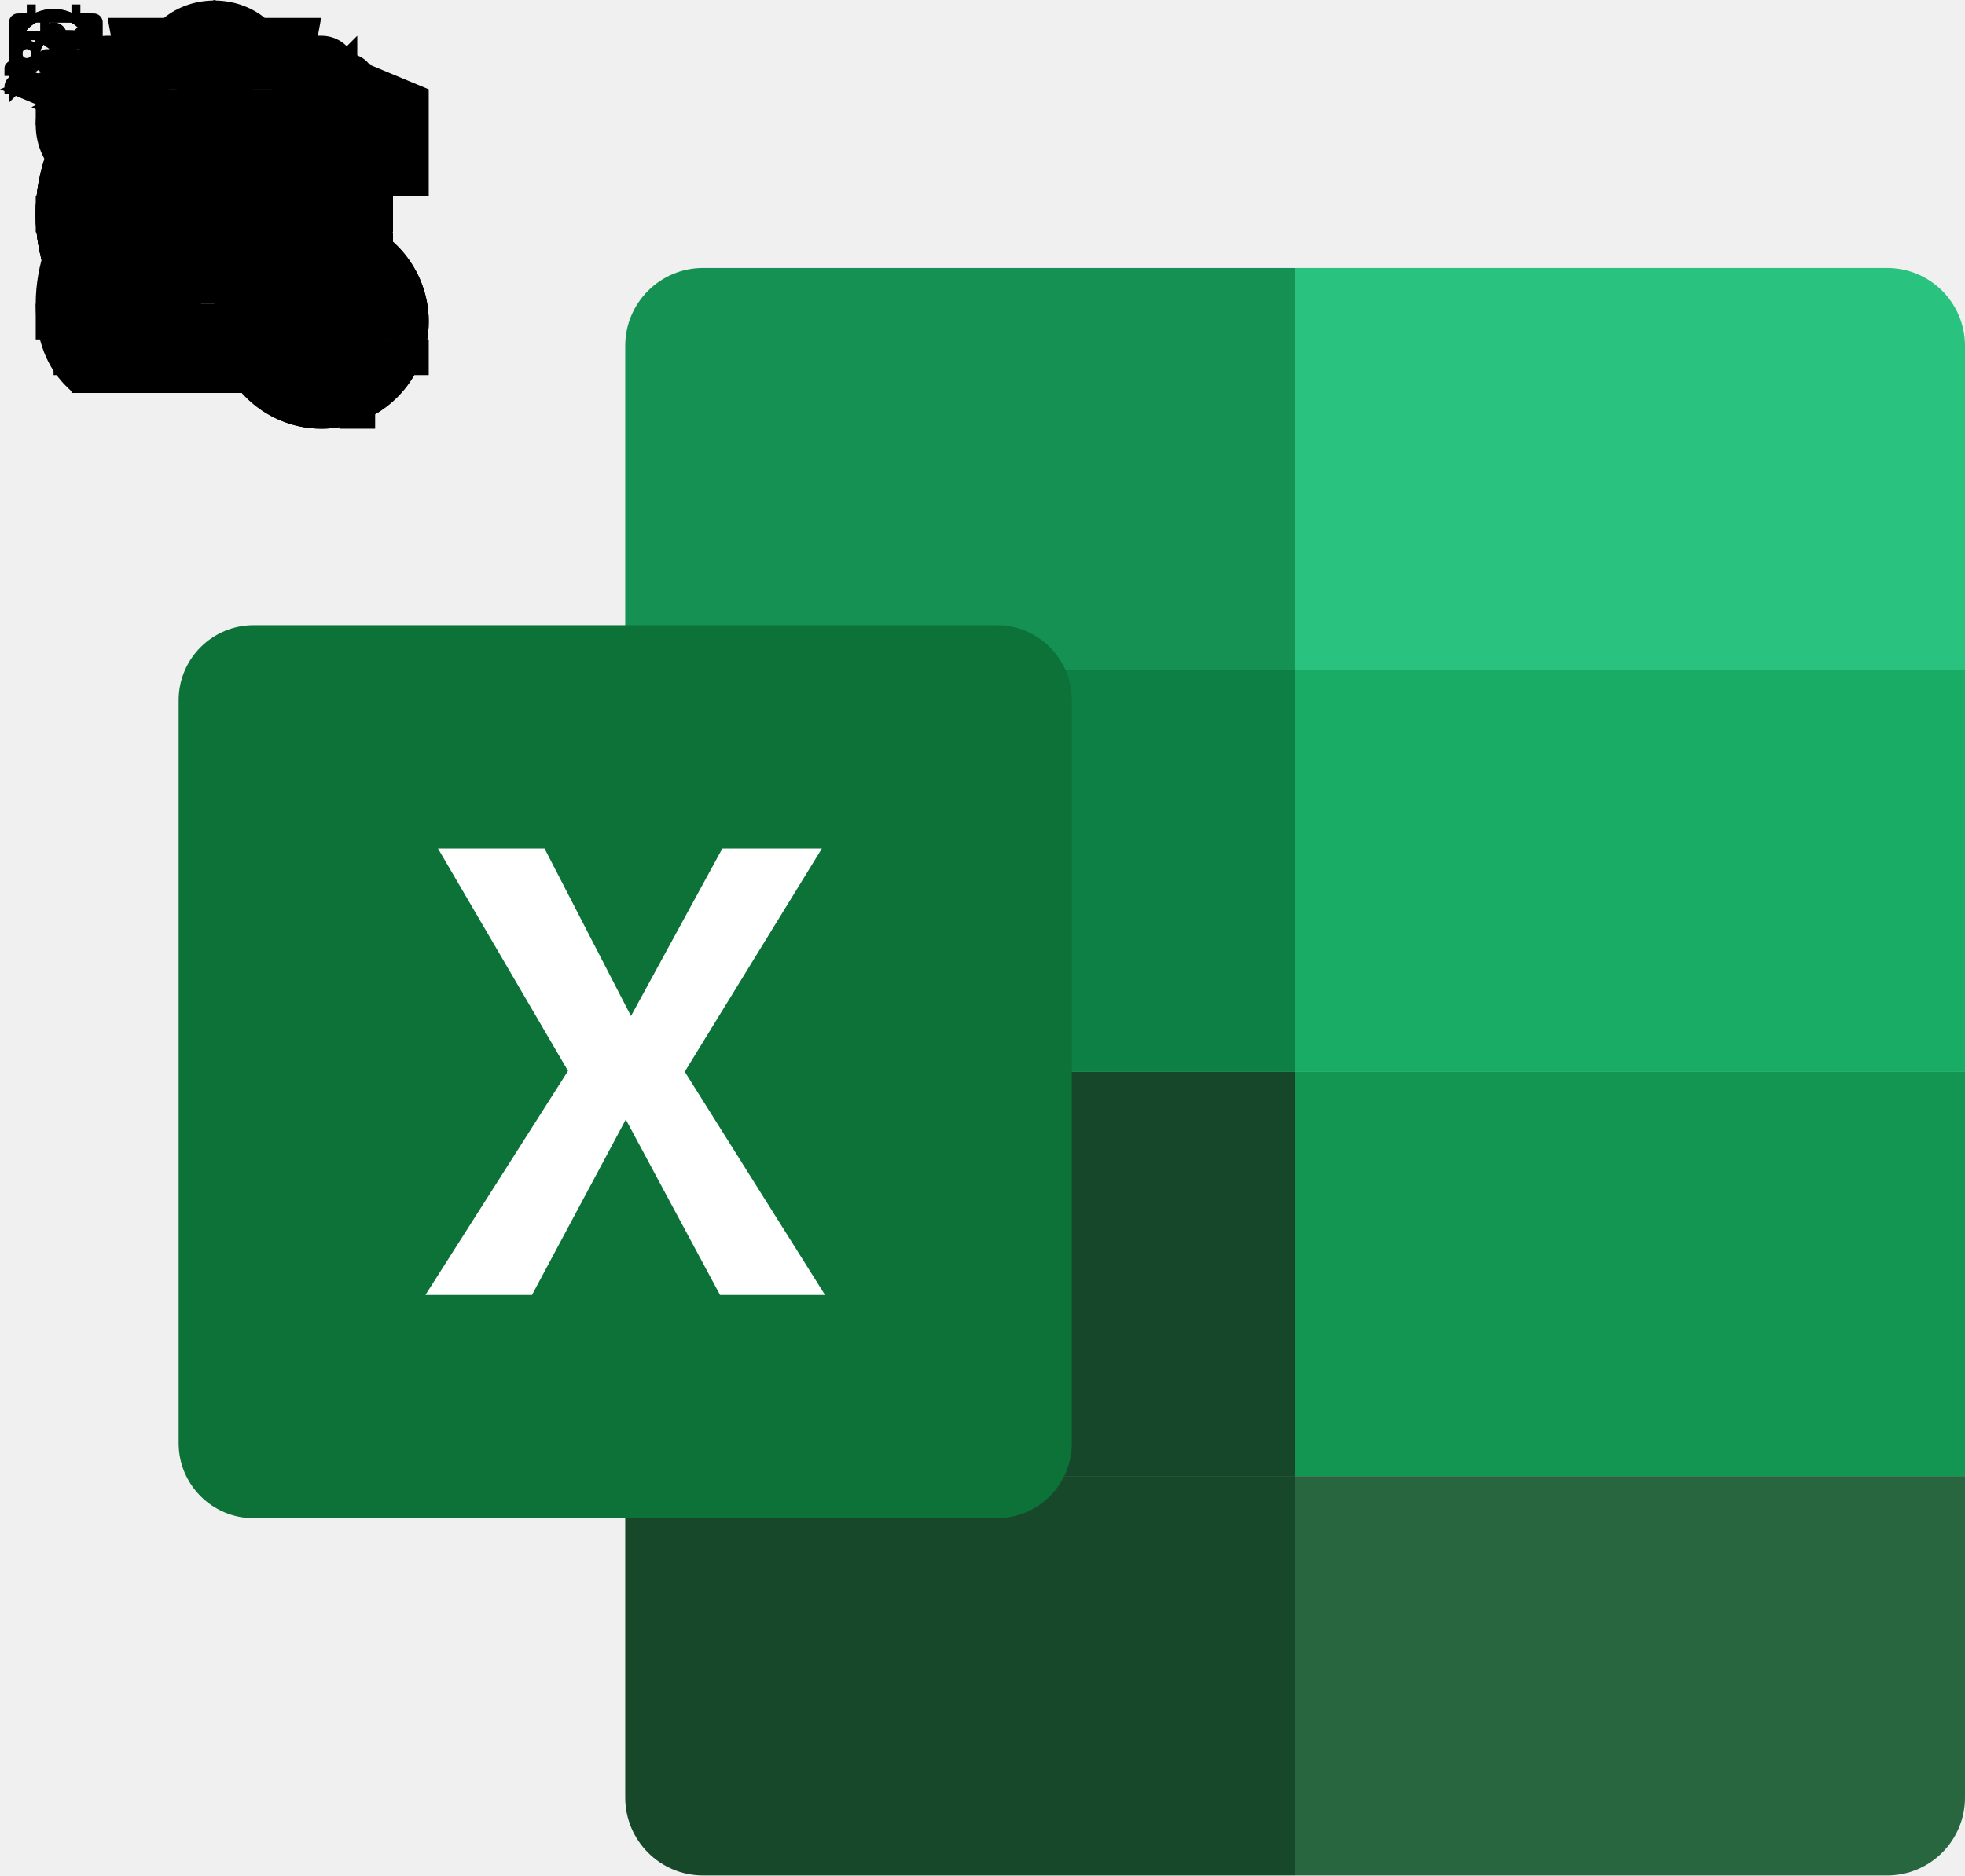
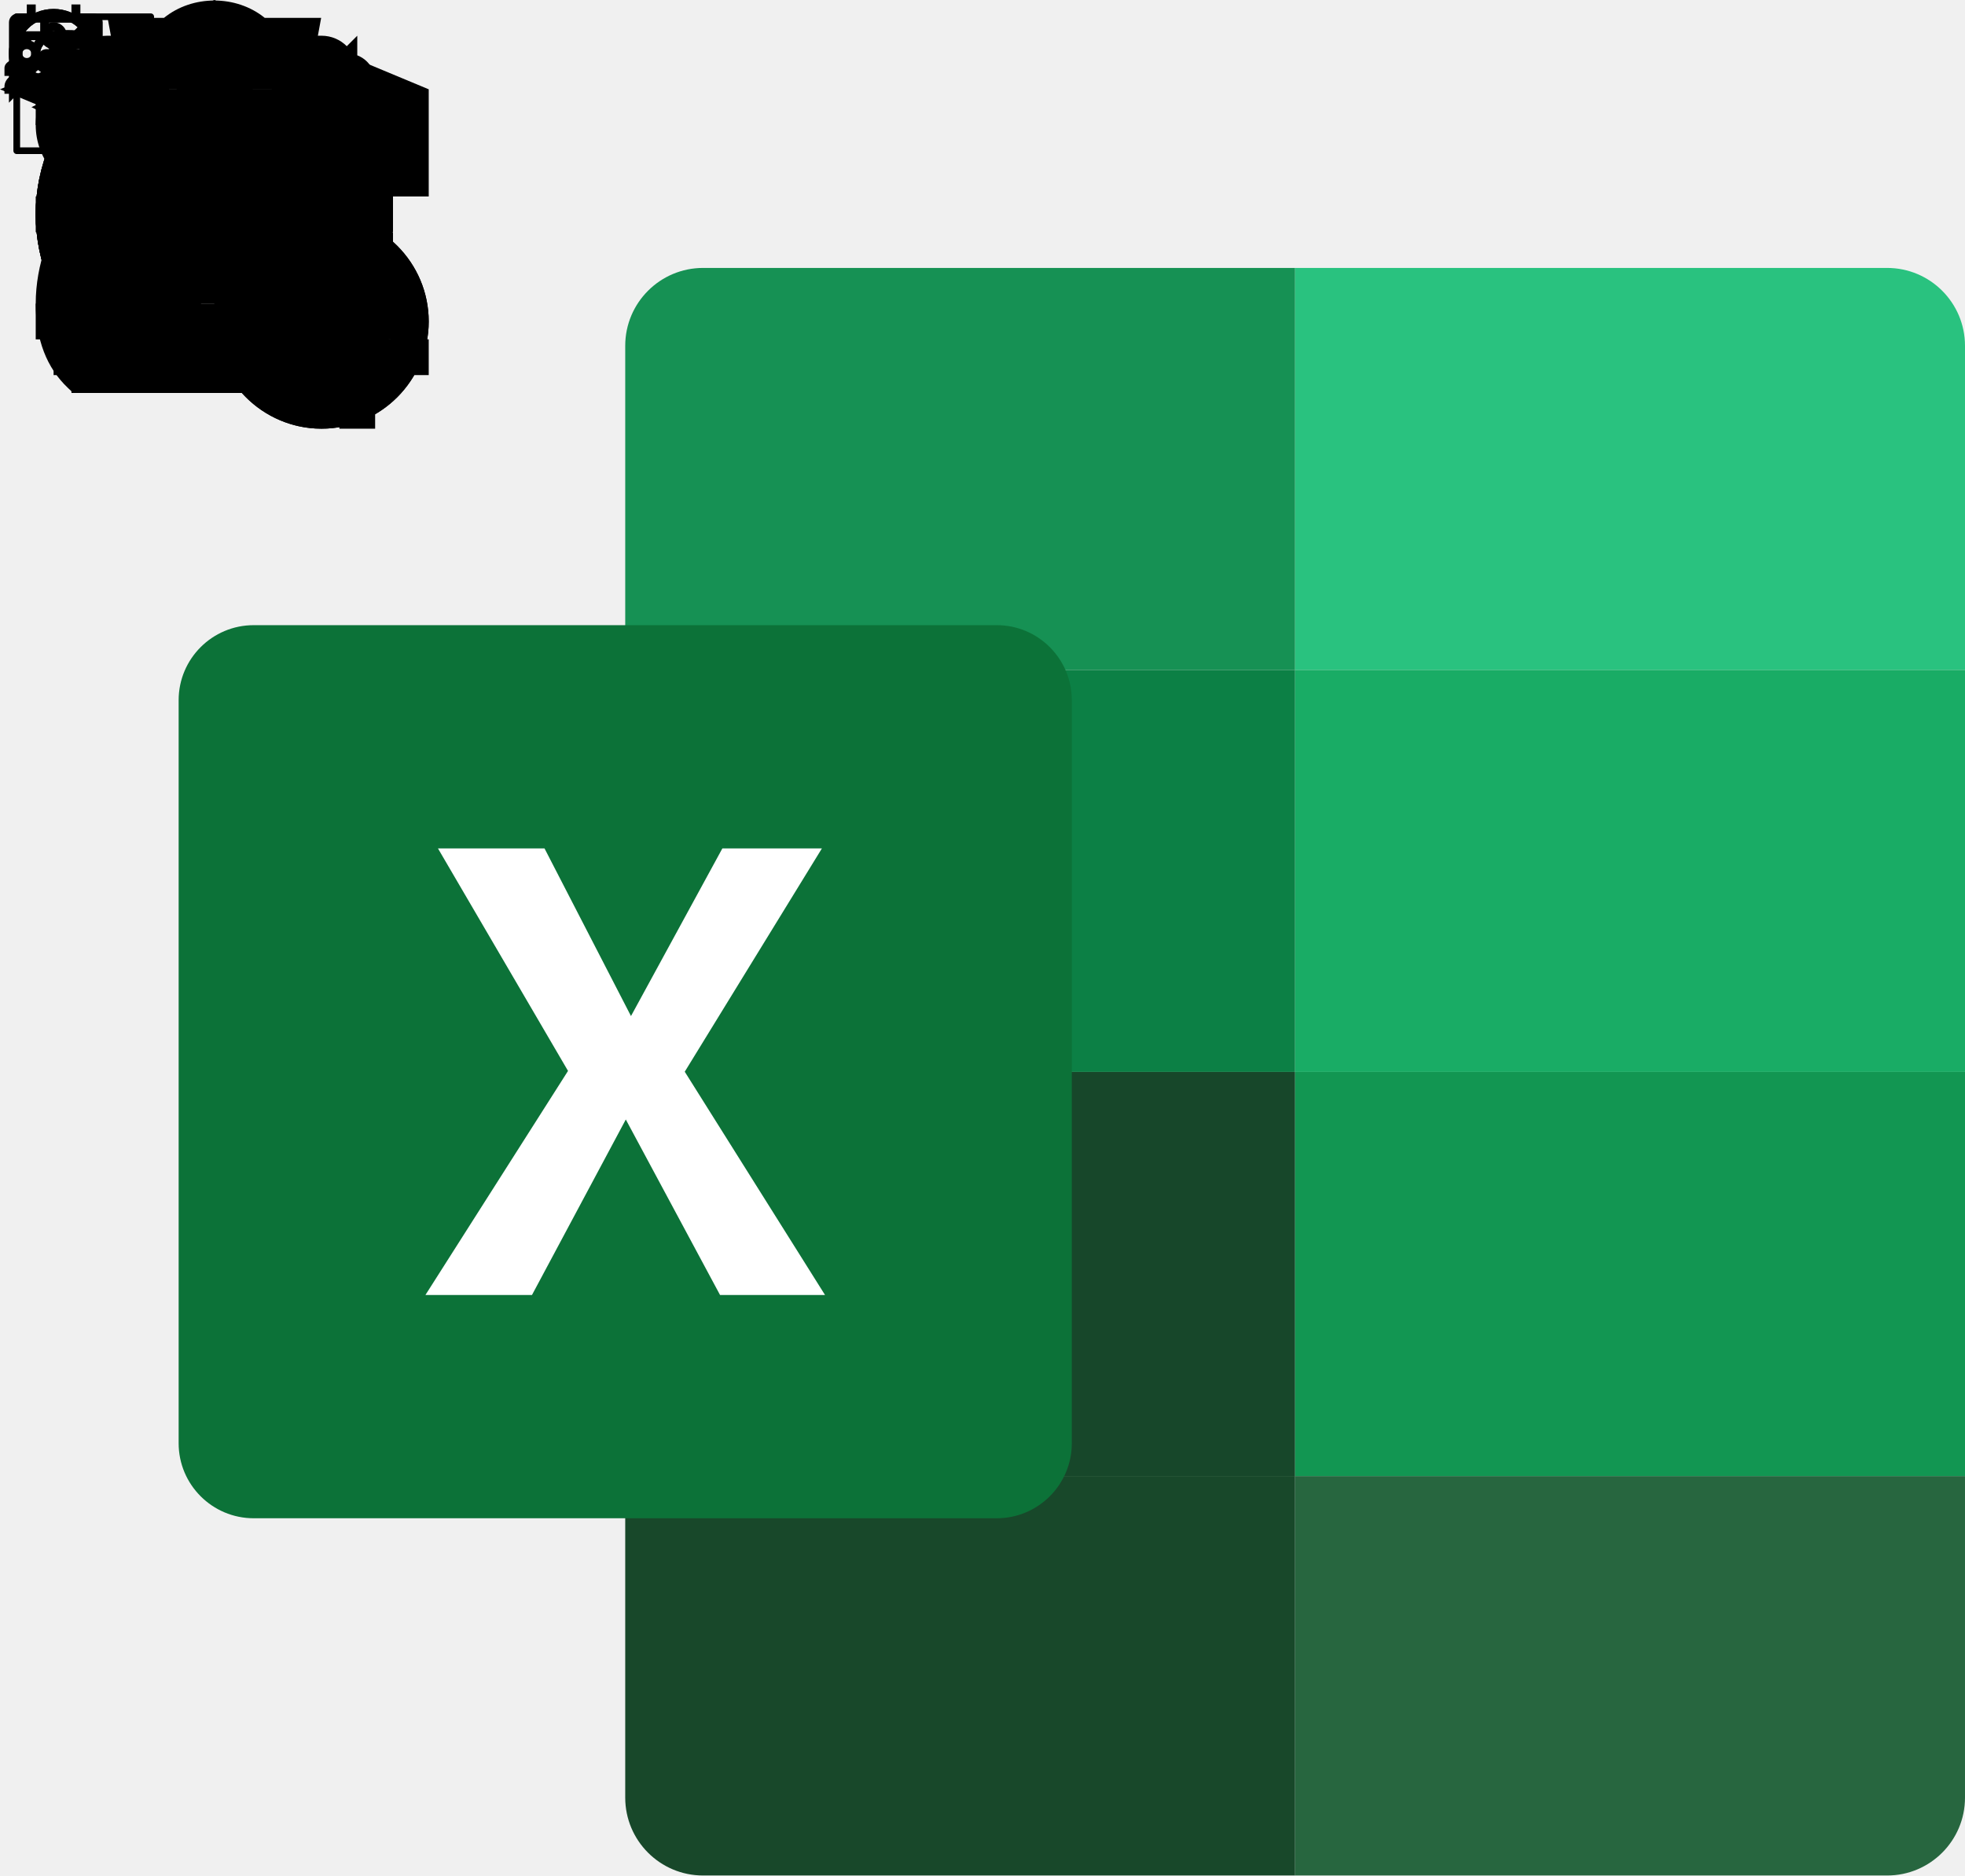
<svg xmlns="http://www.w3.org/2000/svg">
  <svg id="calendar" width="24pt" height="24pt" viewBox="0 0 24 24" version="1.1">
    <g id="surface1">
      <path style=" stroke:none;fill-rule:nonzero;fill-opacity:1;" d="M 6 1 L 6 3 L 5 3 C 3.898 3 3 3.898 3 5 L 3 19 C 3 20.102 3.898 21 5 21 L 19 21 C 20.102 21 21 20.102 21 19 L 21 5 C 21 3.898 20.102 3 19 3 L 18 3 L 18 1 L 16 1 L 16 3 L 8 3 L 8 1 Z M 5 5 L 19 5 L 19 7 L 5 7 Z M 5 9 L 19 9 L 19 19 L 5 19 Z M 10.488 11 C 9.57 11.004 8.855 11.527 8.457 12.301 C 8.293 12.621 8.223 12.93 8.219 13.234 C 8.207 14.629 9.633 15.832 10.238 16.344 L 10.359 16.449 C 10.867 16.891 12 17.617 12 17.617 C 12 17.617 13.137 16.891 13.641 16.449 L 13.766 16.344 C 14.371 15.832 15.797 14.629 15.781 13.234 C 15.777 12.93 15.707 12.617 15.547 12.301 C 15.148 11.527 14.434 11 13.516 11 C 12.934 11 12.266 11.328 12.004 11.703 C 11.766 11.332 11.07 11 10.488 11 Z " />
    </g>
+   </svg>
+   <svg id="microsoft" viewBox="0 0 50 50" width="50" height="50">
+     <path style="line-height:normal;text-indent:0;text-align:start;text-decoration-line:none;text-decoration-style:solid;text-decoration-color:#000000;text-transform:none;block-progression:tb;isolation:auto;mix-blend-mode:normal" d="M 24.984 3.986 A 1 1 0 0 0 24.84 4 L 5 4 A 1 1 0 0 0 4 5 L 4 24.832 A 1 1 0 0 0 4 25.158 L 4 45 A 1 1 0 0 0 5 46 L 24.832 46 A 1 1 0 0 0 25.158 46 L 45 46 A 1 1 0 0 0 46 45 L 46 25.168 A 1 1 0 0 0 46 24.842 L 46 5 A 1 1 0 0 0 45 4 L 25.154 4 A 1 1 0 0 0 24.984 3.986 z M 6 6 L 24 6 L 24 24 L 6 24 L 6 6 z M 26 6 L 44 6 L 44 24 L 26 24 L 26 6 z M 6 26 L 24 26 L 24 44 L 6 44 L 6 26 z M 26 26 L 44 26 L 44 44 L 26 44 L 26 26 z" font-weight="400" font-family="sans-serif" white-space="normal" overflow="visible" />
  </svg>
  <svg id="about" width="24pt" height="24pt" viewBox="0 0 24 24" version="1.1">
    <g id="surface1">
      <path style=" stroke:none;fill-rule:nonzero;fill-opacity:1;" d="M 4.008 3 C 2.918 3 2.008 3.906 2.008 5 L 2 23 L 6 19 L 20 19 C 21.094 19 22 18.094 22 17 L 22 5 C 22 3.906 21.094 3 20 3 Z M 4.008 5 L 20 5 L 20 17 L 5.172 17 L 4.004 18.168 Z M 11 7 L 11 9 L 13 9 L 13 7 Z M 11 11 L 11 15 L 13 15 L 13 11 Z " />
    </g>
  </svg>
  <svg id="office" width="24pt" height="24pt" viewBox="0 0 24 24" version="1.1">
    <g id="surface1">
      <path style=" stroke:none;fill-rule:nonzero;fill-opacity:1;" d="M 11 3 C 9.898 3 9 3.898 9 5 L 9 8.023 C 10.207 8.934 11 10.371 11 12 L 11 5 L 21 5 L 21 19 L 13 19 L 13 21 L 23 21 L 23 5 C 23 3.898 22.102 3 21 3 Z M 13 7 L 13 9 L 15 9 L 15 7 Z M 17 7 L 17 9 L 19 9 L 19 7 Z M 6 9 C 4.316 9 3 10.316 3 12 C 3 13.684 4.316 15 6 15 C 7.684 15 9 13.684 9 12 C 9 10.316 7.684 9 6 9 Z M 6 11 C 6.578 11 7 11.422 7 12 C 7 12.578 6.578 13 6 13 C 5.422 13 5 12.578 5 12 C 5 11.422 5.422 11 6 11 Z M 13 11 L 13 13 L 15 13 L 15 11 Z M 17 11 L 17 13 L 19 13 L 19 11 Z M 13 15 L 13 17 L 15 17 L 15 15 Z M 17 15 L 17 17 L 19 17 L 19 15 Z M 6 16 C 3.148 16 1 17.457 1 19.387 L 1 21 L 11 21 L 11 19.387 C 11 17.457 8.852 16 6 16 Z M 6 18 C 7.469 18 8.488 18.504 8.852 19 L 3.148 19 C 3.512 18.504 4.531 18 6 18 Z " />
    </g>
  </svg>
  <svg id="menu" width="96pt" height="96pt" viewBox="0 0 96 96" version="1.1">
    <g id="surface1">
      <path style=" stroke:none;fill-rule:nonzero;fill-opacity:1;" d="M 8 20 L 8 28 L 88 28 L 88 20 Z M 8 44 L 8 52 L 88 52 L 88 44 Z M 8 68 L 8 76 L 88 76 L 88 68 Z " />
    </g>
  </svg>
  <svg id="trip" width="96pt" height="96pt" viewBox="0 0 96 96" version="1.1">
    <g id="surface1">
      <path style=" stroke:none;fill-rule:nonzero;fill-opacity:1;" d="M 39.898 8 C 38.848 8 37.801 8.402 37 9.203 L 31.203 15 L 14.898 10.297 L 12 13.203 L 22.5 23.703 L 18.75 27.453 L 10.945 24.852 L 8 27.797 L 24.188 44 L 27.141 41.047 L 24.547 33.25 L 28.297 29.5 L 38.789 39.992 L 41.695 37.094 L 37 20.797 L 42.797 15 C 44.398 13.398 44.398 10.809 42.797 9.203 C 41.996 8.402 40.949 8 39.898 8 Z M 51.297 8.172 C 51.73 9.426 52 10.738 52 12.102 C 52 13.512 51.723 14.871 51.258 16.164 C 55.871 16.633 60.176 18.113 64 20.336 L 64 36 C 64 38.199 65.801 40 68 40 L 72 40 L 72 48 L 56 48 C 53.801 48 52 49.801 52 52 L 52 60 C 52 64.398 55.602 68 60 68 L 64 68 L 64 75.672 C 59.285 78.406 53.832 80 48 80 C 45.234 80 42.562 79.617 40 78.953 L 40 76 C 40 71.602 36.398 68 32 68 L 28 68 L 28 60 C 28 57.801 26.199 56 24 56 L 17.047 56 C 16.383 53.438 16 50.766 16 48 C 16 47.719 16.039 47.445 16.047 47.164 L 8.82 39.93 C 8.285 42.539 8 45.234 8 48 C 8 70.055 25.945 88 48 88 C 70.055 88 88 70.055 88 48 C 88 27.055 71.812 9.855 51.297 8.172 Z " />
    </g>
  </svg>
  <svg id="timetable" width="96pt" height="96pt" viewBox="0 0 96 96" version="1.1">
    <g id="surface1">
      <path style=" stroke:none;fill-rule:nonzero;fill-opacity:1;" d="M 24 8 C 19.59 8 16 11.59 16 16 L 16 80 C 16 84.41 19.59 88 24 88 L 44.312 88 C 42.875 85.523 41.777 82.84 41.047 80 L 24 80 L 24 64 L 41.047 64 C 42.801 57.211 46.691 51.301 52 47.039 L 52 40 L 72 40 C 74.77 40 77.441 40.387 80 41.047 L 80 16 C 80 11.59 76.41 8 72 8 Z M 24 16 L 44 16 L 44 32 L 24 32 Z M 52 16 L 72 16 L 72 32 L 52 32 Z M 24 40 L 44 40 L 44 56 L 24 56 Z M 72 48 C 58.793 48 48 58.793 48 72 C 48 85.207 58.793 96 72 96 C 85.207 96 96 85.207 96 72 C 96 58.793 85.207 48 72 48 Z M 72 56 C 80.883 56 88 63.117 88 72 C 88 80.883 80.883 88 72 88 C 63.117 88 56 80.883 56 72 C 56 63.117 63.117 56 72 56 Z M 73.711 60.469 L 67.312 72.555 L 75.703 80.945 L 79.945 76.703 L 74.688 71.445 L 79.016 63.273 Z " />
    </g>
  </svg>
  <svg id="student" width="96pt" height="96pt" viewBox="0 0 96 96" version="1.1">
    <g id="surface1">
      <path style=" stroke:none;fill-rule:nonzero;fill-opacity:1;" d="M 48 0 L 0 20 L 16 26.672 L 16 47.07 C 13.488 49.316 12 52.559 12 56 C 12 61.105 15.293 65.59 19.969 67.266 C 25.586 80.113 36.172 88 48 88 C 59.828 88 70.414 80.113 76.031 67.266 C 80.707 65.59 84 61.105 84 56 C 84 52.559 82.512 49.316 80 47.07 L 80 26.672 L 88 23.336 L 88 44 L 96 44 L 96 20 Z M 48 8.672 L 75.203 20 L 72 21.328 L 72 32.688 C 70.746 32.242 69.398 32 68 32 L 28 32 C 26.602 32 25.254 32.242 24 32.688 L 24 21.328 L 20.797 20 Z M 28 40 L 68 40 C 70.207 40 72 41.793 72 44 L 72 51.406 L 74.008 52.555 C 75.254 53.27 76 54.559 76 56 C 76 57.969 74.516 59.652 72.547 59.922 L 70.211 60.25 L 69.367 62.453 C 65.211 73.277 57.023 80 48 80 C 38.977 80 30.793 73.273 26.641 62.453 L 25.797 60.25 L 23.453 59.93 C 21.48 59.656 20 57.969 20 56 C 20 54.559 20.746 53.27 21.992 52.555 L 24 51.406 L 24 44 C 24 41.793 25.793 40 28 40 Z " />
    </g>
  </svg>
  <svg id="money" width="96pt" height="96pt" viewBox="0 0 96 96" version="1.1">
    <g id="surface1">
      <path style=" stroke:none;fill-rule:nonzero;fill-opacity:1;" d="M 48 0.117 C 43.957 0.117 39.918 1.41 36.719 4 L 24.094 4 L 28.672 28.914 C 21.203 35.668 8 50.105 8 68 C 8 76.008 10.434 82.371 15.242 86.906 L 16.398 88 L 79.602 88 L 80.758 86.906 C 85.562 82.367 88 76.008 88 68 C 88 50.121 74.805 35.684 67.336 28.922 L 71.914 4 L 59.281 4 C 56.082 1.41 52.043 0.117 48 0.117 Z M 48 8.094 C 50.543 8.094 53.082 9.012 54.969 10.859 L 56.141 12 L 62.305 12 L 60.102 24 L 35.898 24 L 33.695 12 L 39.859 12 L 41.031 10.859 C 42.918 9.012 45.457 8.094 48 8.094 Z M 37.367 32 L 58.641 32 C 62.961 35.445 80 50.156 80 68 C 80 73.133 78.785 77.074 76.297 80 L 50.094 80 L 50.094 76.352 C 51.328 76.195 58.305 75.051 58.305 66.555 C 58.305 54.855 45.684 57.094 45.688 49.914 C 45.688 45.801 47.68 45.672 48.438 45.672 C 49.406 45.672 51.461 46.457 51.461 51.469 L 58.359 51.469 C 58.359 41.875 51.801 40.387 50.633 40.164 L 50.633 34.852 L 46.953 34.852 L 46.953 40.07 C 45.719 40.227 38.789 41.527 38.789 49.883 C 38.789 62.074 51.414 58.465 51.414 66.602 C 51.414 70.672 48.777 70.773 48.242 70.773 C 47.754 70.773 44.539 71.027 44.539 64.797 L 37.641 64.797 C 37.641 75.352 45.297 76.195 46.438 76.352 L 46.438 80 L 19.695 80 C 17.211 77.074 16 73.133 16 68 C 16 50.207 33.047 35.453 37.367 32 Z " />
    </g>
  </svg>
  <svg id="management" width="96pt" height="96pt" viewBox="0 0 96 96" version="1.1">
    <g id="surface1">
      <path style=" stroke:none;fill-rule:nonzero;fill-opacity:1;" d="M 28 8 C 23.582 8 20 11.582 20 16 C 20 20.418 23.582 24 28 24 C 32.418 24 36 20.418 36 16 C 36 11.582 32.418 8 28 8 Z M 20 28 C 15.578 28 12 31.578 12 36 L 12 64 L 16 64 L 16 88 L 24 88 L 24 64 L 32 64 L 32 88 L 40 88 L 40 44 L 32 44 L 32 56 L 20 56 L 20 36 L 56 36 L 56 28 Z M 64 28 L 64 36 L 84 36 L 84 28 Z M 48 44 L 48 52 L 56 52 L 56 44 Z M 64 44 L 64 52 L 84 52 L 84 44 Z M 48 60 L 48 68 L 56 68 L 56 60 Z M 64 60 L 64 68 L 84 68 L 84 60 Z M 48 76 L 48 84 L 56 84 L 56 76 Z M 64 76 L 64 84 L 84 84 L 84 76 Z " />
    </g>
  </svg>
  <svg id="scanner" width="96pt" height="96pt" viewBox="0 0 96 96" version="1.1">
    <g id="surface1">
      <path style=" stroke:none;fill-rule:nonzero;fill-opacity:1;" d="M 18.18 12 C 14.77 12 12 14.77 12 18.18 C 12 18.699 15.188 34.602 15.188 34.602 C 15.656 37.555 18.195 40 21.273 40 L 50.367 40 C 52.262 40 53.898 41.336 54.281 43.195 L 55.281 48 L 52 48 L 52 56 L 56.93 56 L 58.82 65.148 C 58.82 65.148 55.992 74.91 55.992 77.453 C 55.992 80.84 58.578 83.59 61.875 83.93 C 61.906 83.949 61.977 84 61.977 84 L 77.453 84 C 81.07 84 84 81.066 84 77.453 C 84 76.758 76.988 40.32 76.625 38.078 C 75.918 33.699 79.566 30.547 80.789 29.695 C 82.684 28.645 84 26.688 84 24.367 L 84 18.18 C 84 14.77 81.23 12 77.82 12 Z M 20.461 20 L 76 20 L 76 23.281 C 71.867 26.254 67.562 32.172 68.727 39.352 C 68.887 40.332 69.879 45.551 71.617 54.695 C 72.941 61.656 74.789 71.402 75.633 76 L 64.289 76 C 64.734 73.91 65.613 70.5 66.516 67.375 L 67.062 65.469 L 66.656 63.531 L 65.102 56 L 63.109 46.383 L 62.117 41.57 C 60.973 36.023 56.031 32 50.367 32 L 22.82 32 C 21.934 27.555 21.02 22.91 20.461 20 Z M 12 60 L 12 84 L 16 84 L 16 60 Z M 20 60 L 20 84 L 24 84 L 24 60 Z M 28 60 L 28 84 L 36 84 L 36 60 Z M 40 60 L 40 84 L 44 84 L 44 60 Z " />
    </g>
  </svg>
  <svg id="signup" width="96pt" height="96pt" viewBox="0 0 96 96" version="1.1">
    <g id="surface1">
      <path style=" stroke:none;fill-rule:nonzero;fill-opacity:1;" d="M 48 3.531 L 7.055 24 L 20 30.469 L 20 48.523 C 16.879 51.082 15.363 55.238 16.242 59.359 C 17.121 63.438 20.359 66.602 24.398 67.641 C 26.438 76.922 36.238 84 48 84 C 50.84 84 53.48 83.605 56 82.844 L 56 74.359 C 53.641 75.398 50.922 76 48 76 C 39.16 76 32 70.602 32 64 L 32 60 L 27.281 60 C 25.723 60 24.359 59 24.078 57.719 C 23.719 56.039 24.641 54.801 25.719 54.281 L 28 53.203 L 28 44 C 28 43.449 28.109 42.922 28.312 42.445 C 28.516 41.969 28.809 41.535 29.172 41.172 C 29.898 40.445 30.898 40 32 40 L 64 40 C 66.199 40 68 41.801 68 44 L 68 53.203 L 70.281 54.281 C 70.961 54.602 71.562 55.199 71.844 56 L 79.922 56 C 79.684 53.078 78.238 50.402 76 48.523 L 76 30.469 L 88.945 24 Z M 48 12.469 L 71.055 24 L 68 25.531 L 68 32.719 C 66.762 32.238 65.398 32 64 32 L 32 32 C 30.602 32 29.238 32.238 28 32.719 L 28 25.531 L 24.945 24 Z M 76 64 L 76 76 L 64 76 L 64 84 L 76 84 L 76 96 L 84 96 L 84 84 L 96 84 L 96 76 L 84 76 L 84 64 Z " />
    </g>
  </svg>
  <svg id="schedule" width="96pt" height="96pt" viewBox="0 0 96 96" version="1.1">
    <g id="surface1">
      <path style=" stroke:none;fill-rule:nonzero;fill-opacity:1;" d="M 20 12 C 15.629 12 12 15.629 12 20 L 12 76 C 12 80.371 15.629 84 20 84 L 76 84 C 80.371 84 84 80.371 84 76 L 84 20 C 84 15.629 80.371 12 76 12 Z M 20 20 L 28 20 L 28 28 L 20 28 Z M 36 20 L 76 20 L 76 28 L 36 28 Z M 20 36 L 28 36 L 28 44 L 20 44 Z M 36 36 L 76 36 L 76 44 L 36 44 Z M 20 52 L 28 52 L 28 60 L 20 60 Z M 36 52 L 76 52 L 76 60 L 36 60 Z M 20 68 L 28 68 L 28 76 L 20 76 Z M 36 68 L 76 68 L 76 76 L 36 76 Z " />
    </g>
  </svg>
  <svg id="credentials" width="96pt" height="96pt" viewBox="0 0 96 96" version="1.1">
    <g id="surface1">
      <path style=" stroke:none;fill-rule:nonzero;fill-opacity:1;" d="M 24 12 C 15.211 12 8 19.211 8 28 C 8 35.402 13.137 41.621 20 43.422 L 20 84 L 40 84 L 40 76 L 28 76 L 28 68 L 36 68 L 36 60 L 28 60 L 28 43.422 C 34.863 41.621 40 35.402 40 28 C 40 19.211 32.789 12 24 12 Z M 24 20 C 28.465 20 32 23.535 32 28 C 32 32.465 28.465 36 24 36 C 19.535 36 16 32.465 16 28 C 16 23.535 19.535 20 24 20 Z M 48 20 L 48 44 L 88 44 L 88 20 Z M 56 28 L 80 28 L 80 36 L 56 36 Z M 48 52 L 48 76 L 88 76 L 88 52 Z M 56 60 L 80 60 L 80 68 L 56 68 Z " />
    </g>
  </svg>
  <svg id="plus" width="96pt" height="96pt" viewBox="0 0 96 96" version="1.1">
    <g id="surface1">
      <path style=" stroke:none;fill-rule:nonzero;fill-opacity:1;" d="M 48 8 C 25.957 8 8 25.957 8 48 C 8 70.043 25.957 88 48 88 C 70.043 88 88 70.043 88 48 C 88 25.957 70.043 8 48 8 Z M 48 16 C 65.719 16 80 30.281 80 48 C 80 65.719 65.719 80 48 80 C 30.281 80 16 65.719 16 48 C 16 30.281 30.281 16 48 16 Z M 44 28 L 44 44 L 28 44 L 28 52 L 44 52 L 44 68 L 52 68 L 52 52 L 68 52 L 68 44 L 52 44 L 52 28 Z " />
    </g>
  </svg>
  <svg id="minus" width="96pt" height="96pt" viewBox="0 0 96 96" version="1.1">
    <g id="surface1">
      <path style=" stroke:none;fill-rule:nonzero;fill-opacity:1;" d="M 48 8 C 25.945 8 8 25.945 8 48 C 8 70.055 25.945 88 48 88 C 70.055 88 88 70.055 88 48 C 88 25.945 70.055 8 48 8 Z M 48 16 C 65.645 16 80 30.355 80 48 C 80 65.645 65.645 80 48 80 C 30.355 80 16 65.645 16 48 C 16 30.355 30.355 16 48 16 Z M 32 44 L 32 52 L 64 52 L 64 44 Z " />
    </g>
  </svg>
  <svg id="update" width="96pt" height="96pt" viewBox="0 0 96 96" version="1.1">
    <g id="surface1">
      <path style=" stroke:none;fill-rule:nonzero;fill-opacity:1;" d="M 48 8 C 25.953 8 8 25.953 8 48 C 8 70.047 25.953 88 48 88 C 49.957 88 51.871 87.812 53.758 87.539 C 58.168 92.703 64.711 96 72 96 C 85.207 96 96 85.207 96 72 C 96 58.793 85.207 48 72 48 C 58.793 48 48 58.793 48 72 C 48 74.777 48.504 77.434 49.383 79.922 C 48.918 79.941 48.469 80 48 80 C 30.277 80 16 65.723 16 48 C 16 30.277 30.277 16 48 16 C 54.809 16 61.074 18.141 66.25 21.75 L 60 28 L 80 28 L 80 8 L 72 16 C 65.312 10.98 56.988 8 48 8 Z M 72 56 C 76.016 56 79.621 57.508 82.422 59.922 L 72 70.344 L 66.828 65.172 L 61.172 70.828 L 72 81.656 L 87.023 66.633 C 87.621 68.316 88 70.105 88 72 C 88 80.883 80.883 88 72 88 C 63.117 88 56 80.883 56 72 C 56 63.117 63.117 56 72 56 Z " />
    </g>
  </svg>
  <svg id="euro" width="96pt" height="96pt" viewBox="0 0 96 96" version="1.1">
    <g id="surface1">
      <path style=" stroke:none;fill-rule:nonzero;fill-opacity:1;" d="M 60.062 76.445 C 54.543 76.445 50.285 74.766 47.273 71.402 C 44.434 68.23 42.922 63.73 42.641 57.996 L 64 57.996 L 64 50.996 L 42.5 50.996 L 42.5 44 L 64 44 L 64 37 L 42.754 37 C 43.145 31.672 44.633 27.449 47.344 24.457 C 50.305 21.188 54.523 19.555 60.008 19.555 C 63.684 19.555 67.348 20.121 70.992 21.242 L 72 13.484 C 67.484 12.496 63.457 12 59.91 12 C 51.789 12 45.34 14.305 40.574 18.906 C 36.098 23.234 33.656 29.316 33.094 37 L 24 37 L 24 44 L 33 44 L 33 51 L 24 51 L 24 58 L 33.02 58 C 33.391 66.094 35.805 72.445 40.375 76.953 C 45.141 81.652 51.668 84 59.961 84 C 63.973 84 67.984 83.516 72 82.547 L 70.996 74.809 C 67.59 75.898 63.941 76.445 60.062 76.445 Z " />
    </g>
  </svg>
  <svg id="users" width="24pt" height="24pt" viewBox="0 0 24 24" version="1.1">
    <g id="surface1">
      <path style=" stroke:none;fill-rule:nonzero;fill-opacity:1;" d="M 12 5 C 10.355 5 9 6.355 9 8 C 9 9.645 10.355 11 12 11 C 13.645 11 15 9.645 15 8 C 15 6.355 13.645 5 12 5 Z M 5 7 C 3.895 7 3 7.895 3 9 C 3 10.105 3.895 11 5 11 C 6.105 11 7 10.105 7 9 C 7 7.895 6.105 7 5 7 Z M 12 7 C 12.562 7 13 7.438 13 8 C 13 8.562 12.562 9 12 9 C 11.438 9 11 8.562 11 8 C 11 7.438 11.438 7 12 7 Z M 19 7 C 17.895 7 17 7.895 17 9 C 17 10.105 17.895 11 19 11 C 20.105 11 21 10.105 21 9 C 21 7.895 20.105 7 19 7 Z M 5 13 C 2.816 13 1 13.91 1 15.219 L 1 17 L 6 17 L 6 19 L 18 19 L 18 17 L 23 17 L 23 15.219 C 23 13.91 21.184 13 19 13 C 17.805 13 16.734 13.277 15.996 13.738 C 15.969 13.727 15.945 13.711 15.922 13.699 C 14.836 13.234 13.477 13 12 13 C 10.523 13 9.164 13.234 8.078 13.699 C 8.055 13.711 8.031 13.727 8.004 13.738 C 7.266 13.277 6.195 13 5 13 Z M 12 15 C 13.254 15 14.398 15.223 15.129 15.535 C 15.496 15.695 15.75 15.875 15.875 16.008 C 16.004 16.141 16 16.18 16 16.219 L 16 17 L 8 17 L 8 16.219 C 8 16.18 7.996 16.141 8.125 16.008 C 8.25 15.875 8.504 15.695 8.871 15.535 C 9.602 15.223 10.746 15 12 15 Z " />
    </g>
  </svg>
  <svg id="google" width="24pt" height="24pt" viewBox="0 0 24 24" version="1.1">
    <g id="surface1">
      <path style=" stroke:none;fill-rule:nonzero;fill-opacity:1;" d="M 21.914 10.754 L 21.695 9 L 17.305 9 L 20.277 6.027 L 18.73 4.613 C 16.879 2.93 14.488 2 12 2 C 6.484 2 2 6.484 2 12 C 2 17.516 6.484 22 12 22 C 17.516 22 22 17.516 22 12 C 22 11.609 21.973 11.215 21.914 10.754 Z M 12 20 C 7.582 20 4 16.418 4 12 C 4 7.582 7.582 4 12 4 C 14.074 4 15.961 4.797 17.383 6.094 L 15.246 8.227 C 14.371 7.473 13.246 7 12 7 C 9.238 7 7 9.238 7 12 C 7 14.762 9.238 17 12 17 C 14.051 17 15.805 15.766 16.578 14 L 13 14 L 13 11 L 19.93 11 C 19.973 11.328 20 11.66 20 12 C 20 16.418 16.418 20 12 20 Z M 11 9.172 L 11 14.828 C 9.836 14.414 9 13.305 9 12 C 9 10.695 9.836 9.586 11 9.172 Z " />
    </g>
  </svg>
  <svg id="mail" width="24pt" height="24pt" viewBox="0 0 24 24" version="1.1">
    <g id="surface1">
      <path style=" stroke:none;fill-rule:nonzero;fill-opacity:1;" d="M 12 2 C 6.488 2 2 6.488 2 12 C 2 17.512 6.488 22 12 22 L 17 22 L 17 20 L 12 20 C 7.57 20 4 16.43 4 12 C 4 7.57 7.57 4 12 4 C 16.43 4 20 7.57 20 12 L 20 13.5 C 20 14.34 19.34 15 18.5 15 C 17.66 15 17 14.34 17 13.5 L 17 12 C 17 9.25 14.75 7 12 7 C 9.25 7 7 9.25 7 12 C 7 14.75 9.25 17 12 17 C 13.414 17 14.688 16.398 15.598 15.449 C 16.23 16.383 17.297 17 18.5 17 C 20.422 17 22 15.422 22 13.5 L 22 12 C 22 6.488 17.512 2 12 2 Z M 12 9 C 13.668 9 15 10.332 15 12 C 15 13.668 13.668 15 12 15 C 10.332 15 9 13.668 9 12 C 9 10.332 10.332 9 12 9 Z " />
    </g>
  </svg>
  <svg id="facebook" width="24pt" height="24pt" viewBox="0 0 24 24" version="1.1">
    <g id="surface1">
      <path style=" stroke:none;fill-rule:nonzero;fill-opacity:1;" d="M 5 3 C 3.898 3 3 3.898 3 5 L 3 19 C 3 20.102 3.898 21 5 21 L 19 21 C 20.102 21 21 20.102 21 19 L 21 5 C 21 3.898 20.102 3 19 3 Z M 5 5 L 19 5 L 19 19 L 14.414 19 L 14.414 15.035 L 16.781 15.035 L 17.129 12.312 L 14.43 12.312 L 14.43 10.574 C 14.43 9.785 14.648 9.254 15.781 9.254 L 17.207 9.254 L 17.207 6.82 C 16.512 6.75 15.812 6.715 15.113 6.719 C 13.043 6.719 11.621 7.984 11.621 10.309 L 11.621 12.312 L 9.277 12.312 L 9.277 15.039 L 11.621 15.039 L 11.621 19 L 5 19 Z " />
    </g>
  </svg>
  <svg id="party" width="96pt" height="96pt" viewBox="0 0 96 96" version="1.1">
    <g id="surface1">
      <path style=" stroke:none;fill-rule:nonzero;fill-opacity:1;" d="M 36 8 C 22.75 8 12 19 12 32.359 C 12 39.047 14.469 46.438 18.516 52.594 C 21.812 57.609 26.375 61.969 32 63.438 L 32 84 L 40 84 L 40 63.438 C 43.484 62.516 46.562 60.5 49.172 57.891 C 50.188 59.531 51.328 61.094 52.625 62.469 C 54.656 64.609 57.156 66.375 60 67.297 L 59.984 88 L 67.984 88 L 68 67.344 C 72.516 65.906 76.109 62.219 78.688 58.125 C 81.984 52.891 83.984 46.656 83.984 40.953 C 83.984 29.547 75.109 20 63.984 20 C 61.641 20 59.406 20.469 57.312 21.25 C 53.328 13.406 45.281 8 36 8 Z M 36 16 C 44.844 16 52 23.234 52 32.359 C 52 36.922 49.984 43.344 46.797 48.203 C 43.609 53.062 39.547 56 36 56 C 32.453 56 28.391 53.047 25.203 48.188 C 22.016 43.344 20 36.922 20 32.359 C 20 23.25 27.156 16 36 16 Z M 63.984 28 C 70.516 28 75.984 33.625 75.984 40.953 C 75.984 44.625 74.406 49.922 71.922 53.859 C 69.438 57.797 66.344 60 64 60 C 62.344 60 60.406 59.062 58.438 56.984 C 56.953 55.391 55.547 53.219 54.453 50.875 C 57.875 45.078 60 38.453 60 32.359 C 60 31.172 59.875 30.016 59.719 28.875 C 61.047 28.328 62.469 28 63.984 28 Z " />
    </g>
  </svg>
  <svg id="excel-logo" width="480pt" height="480pt" viewBox="0 0 480 480" version="1.1">
    <g id="surface1">
      <path style=" stroke:none;fill-rule:nonzero;fill:#169154;fill-opacity:1;" d="M 290 60 L 157.441 60 C 147.809 60 140 67.809 140 77.441 L 140 150.031 L 290 150.031 Z " />
      <path style=" stroke:none;fill-rule:nonzero;fill:#18482A;fill-opacity:1;" d="M 140 330.539 L 140 402.559 C 140 412.191 147.809 420 157.43 420 L 290 420 L 290 330.539 Z " />
      <path style=" stroke:none;fill-rule:nonzero;fill:#0C8045;fill-opacity:1;" d="M 140 150.031 L 290 150.031 L 290 240.051 L 140 240.051 Z " />
      <path style=" stroke:none;fill-rule:nonzero;fill:#17472A;fill-opacity:1;" d="M 140 240.051 L 290 240.051 L 290 330.551 L 140 330.551 Z " />
      <path style=" stroke:none;fill-rule:nonzero;fill:#29C27F;fill-opacity:1;" d="M 422.559 60 L 290 60 L 290 150.031 L 440 150.031 L 440 77.441 C 440 67.809 432.191 60 422.559 60 Z " />
      <path style=" stroke:none;fill-rule:nonzero;fill:#27663F;fill-opacity:1;" d="M 290 330.539 L 290 420 L 422.57 420 C 432.191 420 440 412.191 440 402.57 L 440 330.551 L 290 330.551 Z " />
      <path style=" stroke:none;fill-rule:nonzero;fill:#19AC65;fill-opacity:1;" d="M 290 150.031 L 440 150.031 L 440 240.051 L 290 240.051 Z " />
      <path style=" stroke:none;fill-rule:nonzero;fill:#129652;fill-opacity:1;" d="M 290 240.051 L 440 240.051 L 440 330.551 L 290 330.551 Z " />
      <path style=" stroke:none;fill-rule:nonzero;fill:#0C7238;fill-opacity:1;" d="M 223.191 340 L 56.809 340 C 47.531 340 40 332.469 40 323.191 L 40 156.809 C 40 147.531 47.531 140 56.809 140 L 223.191 140 C 232.469 140 240 147.531 240 156.809 L 240 323.191 C 240 332.469 232.469 340 223.191 340 Z " />
      <path style=" stroke:none;fill-rule:nonzero;fill:#FFFFFF;fill-opacity:1;" d="M 98.07 190 L 121.93 190 L 141.289 227.539 L 161.75 190 L 184.039 190 L 153.328 240 L 184.738 290 L 161.23 290 L 140.129 250.699 L 119.121 290 L 95.262 290 L 127.191 239.82 Z " />
    </g>
  </svg>
</svg>
